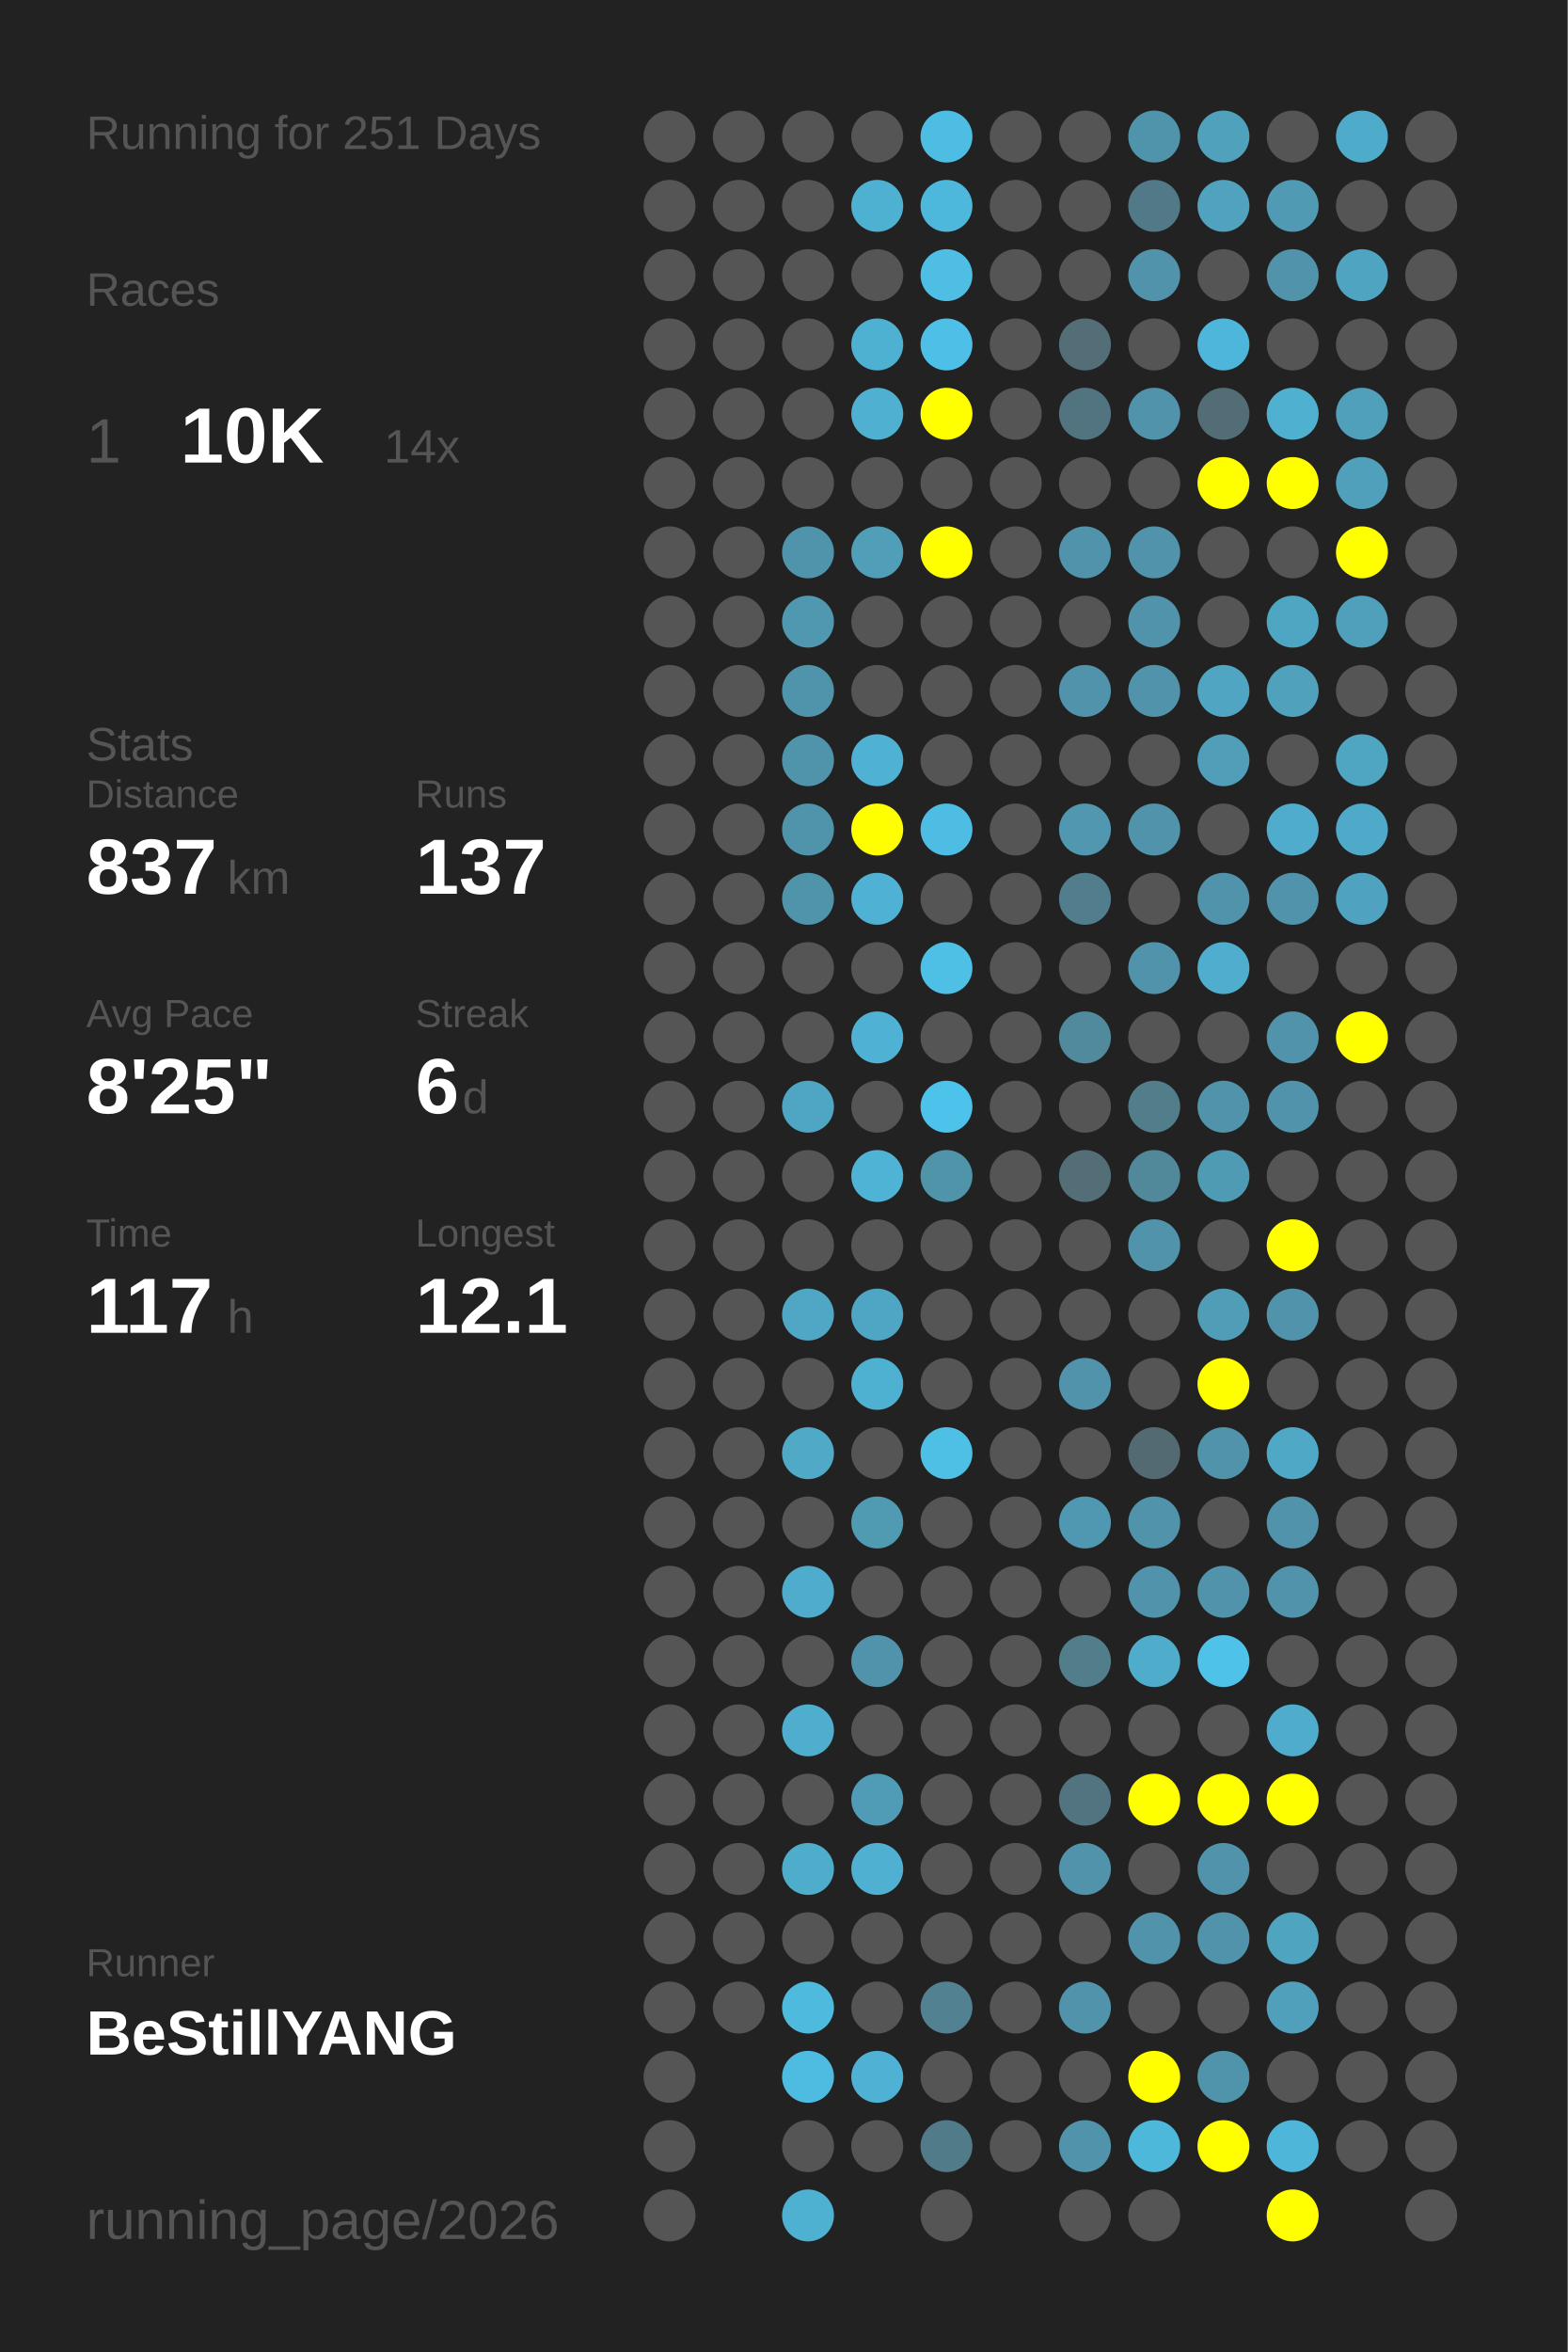
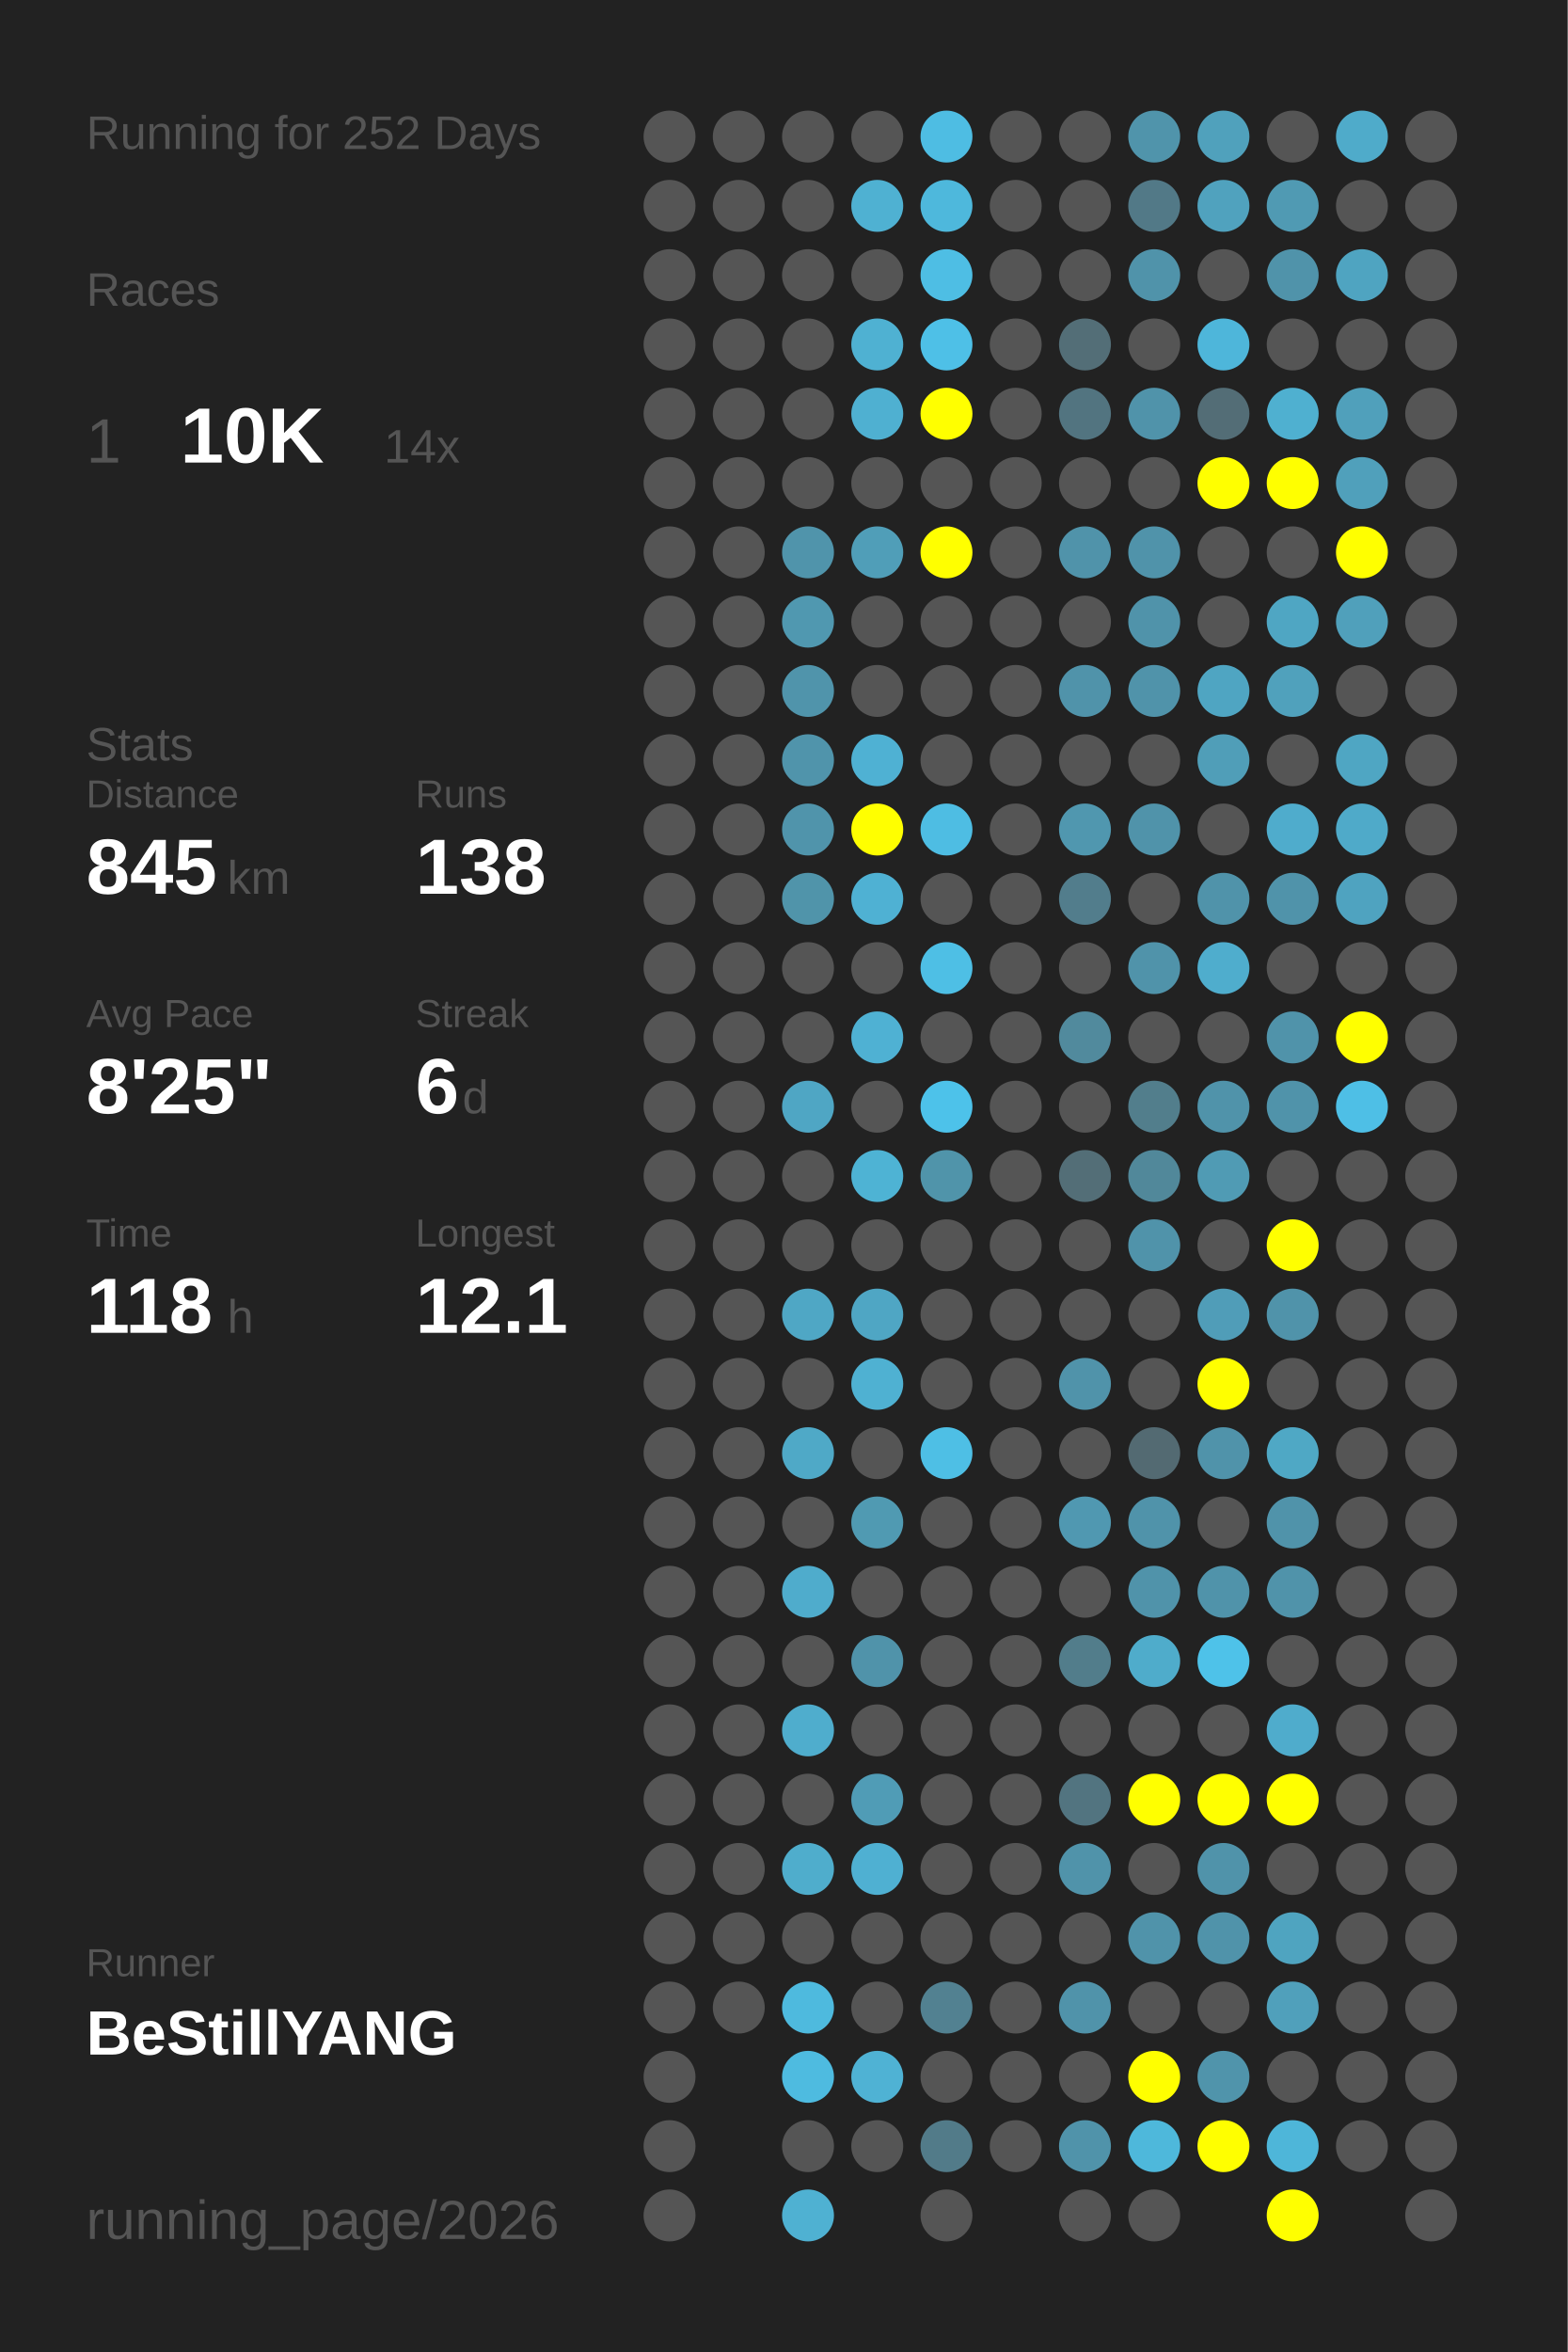
<svg xmlns="http://www.w3.org/2000/svg" baseProfile="full" height="300mm" version="1.1" viewBox="0,0,200,300" width="200mm">
  <defs />
  <rect fill="#222222" height="300" width="200" x="0" y="0" />
-   <text fill="#555555" style="font-size:6px; font-family:Arial;" x="11" y="19">Running for 251 Days</text>
+   <text fill="#555555" style="font-size:6px; font-family:Arial;" x="11" y="19">Running for 252 Days</text>
  <text fill="#555555" style="font-size:6px; font-family:Arial;" x="11" y="39">Races</text>
  <text fill="#555555" style="font-size:8px; font-family:Arial;" x="11" y="59">1</text>
  <text fill="#FFFFFF" style="font-size:10px; font-family:Arial; font-weight:bold;" x="23" y="59">10K</text>
  <text fill="#555555" style="font-size:6px; font-family:Arial;" x="49" y="59">14x</text>
  <text fill="#555555" style="font-size:6px; font-family:Arial;" x="11" y="97">Stats</text>
  <text fill="#555555" style="font-size:5px; font-family:Arial;" x="11" y="103">Distance</text>
-   <text fill="#FFFFFF" style="font-size:10px; font-family:Arial; font-weight:bold;" x="11" y="114">837</text>
+   <text fill="#FFFFFF" style="font-size:10px; font-family:Arial; font-weight:bold;" x="11" y="114">845</text>
  <text fill="#555555" style="font-size:6px; font-family:Arial;" x="29" y="114">km</text>
  <text fill="#555555" style="font-size:5px; font-family:Arial;" x="53" y="103">Runs</text>
-   <text fill="#FFFFFF" style="font-size:10px; font-family:Arial; font-weight:bold;" x="53" y="114">137</text>
+   <text fill="#FFFFFF" style="font-size:10px; font-family:Arial; font-weight:bold;" x="53" y="114">138</text>
  <text fill="#555555" style="font-size:5px; font-family:Arial;" x="11" y="131">Avg Pace</text>
  <text fill="#FFFFFF" style="font-size:10px; font-family:Arial; font-weight:bold;" x="11" y="142">8'25"</text>
  <text fill="#555555" style="font-size:5px; font-family:Arial;" x="53" y="131">Streak</text>
  <text fill="#FFFFFF" style="font-size:10px; font-family:Arial; font-weight:bold;" x="53" y="142">6</text>
  <text fill="#555555" style="font-size:6px; font-family:Arial;" x="59" y="142">d</text>
  <text fill="#555555" style="font-size:5px; font-family:Arial;" x="11" y="159">Time</text>
-   <text fill="#FFFFFF" style="font-size:10px; font-family:Arial; font-weight:bold;" x="11" y="170">117</text>
+   <text fill="#FFFFFF" style="font-size:10px; font-family:Arial; font-weight:bold;" x="11" y="170">118</text>
  <text fill="#555555" style="font-size:6px; font-family:Arial;" x="29" y="170">h</text>
  <text fill="#555555" style="font-size:5px; font-family:Arial;" x="53" y="159">Longest</text>
  <text fill="#FFFFFF" style="font-size:10px; font-family:Arial; font-weight:bold;" x="53" y="170">12.1</text>
  <text fill="#555555" style="font-size:5px; font-family:Arial;" x="11" y="252.065">Runner</text>
  <text fill="#FFFFFF" style="font-size:8px; font-family:Arial; font-weight:bold;" x="11" y="262.065">BeStillYANG</text>
  <text fill="#555555" style="font-size:7px; font-family:Arial;" x="11" y="285.581">running_page/2026</text>
  <circle cx="85.417" cy="17.419" fill="#555555" r="3.312" />
  <circle cx="85.417" cy="26.258" fill="#555555" r="3.312" />
  <circle cx="85.417" cy="35.097" fill="#555555" r="3.312" />
  <circle cx="85.417" cy="43.935" fill="#555555" r="3.312" />
  <circle cx="85.417" cy="52.774" fill="#555555" r="3.312" />
  <circle cx="85.417" cy="61.613" fill="#555555" r="3.312" />
  <circle cx="85.417" cy="70.452" fill="#555555" r="3.312" />
  <circle cx="85.417" cy="79.29" fill="#555555" r="3.312" />
  <circle cx="85.417" cy="88.129" fill="#555555" r="3.312" />
  <circle cx="85.417" cy="96.968" fill="#555555" r="3.312" />
  <circle cx="85.417" cy="105.806" fill="#555555" r="3.312" />
  <circle cx="85.417" cy="114.645" fill="#555555" r="3.312" />
  <circle cx="85.417" cy="123.484" fill="#555555" r="3.312" />
  <circle cx="85.417" cy="132.323" fill="#555555" r="3.312" />
  <circle cx="85.417" cy="141.161" fill="#555555" r="3.312" />
  <circle cx="85.417" cy="150" fill="#555555" r="3.312" />
  <circle cx="85.417" cy="158.839" fill="#555555" r="3.312" />
  <circle cx="85.417" cy="167.677" fill="#555555" r="3.312" />
  <circle cx="85.417" cy="176.516" fill="#555555" r="3.312" />
  <circle cx="85.417" cy="185.355" fill="#555555" r="3.312" />
  <circle cx="85.417" cy="194.194" fill="#555555" r="3.312" />
  <circle cx="85.417" cy="203.032" fill="#555555" r="3.312" />
  <circle cx="85.417" cy="211.871" fill="#555555" r="3.312" />
  <circle cx="85.417" cy="220.71" fill="#555555" r="3.312" />
  <circle cx="85.417" cy="229.548" fill="#555555" r="3.312" />
  <circle cx="85.417" cy="238.387" fill="#555555" r="3.312" />
  <circle cx="85.417" cy="247.226" fill="#555555" r="3.312" />
  <circle cx="85.417" cy="256.065" fill="#555555" r="3.312" />
  <circle cx="85.417" cy="264.903" fill="#555555" r="3.312" />
  <circle cx="85.417" cy="273.742" fill="#555555" r="3.312" />
  <circle cx="85.417" cy="282.581" fill="#555555" r="3.312" />
  <circle cx="94.25" cy="17.419" fill="#555555" r="3.312" />
  <circle cx="94.25" cy="26.258" fill="#555555" r="3.312" />
  <circle cx="94.25" cy="35.097" fill="#555555" r="3.312" />
  <circle cx="94.25" cy="43.935" fill="#555555" r="3.312" />
  <circle cx="94.25" cy="52.774" fill="#555555" r="3.312" />
  <circle cx="94.25" cy="61.613" fill="#555555" r="3.312" />
  <circle cx="94.25" cy="70.452" fill="#555555" r="3.312" />
  <circle cx="94.25" cy="79.29" fill="#555555" r="3.312" />
  <circle cx="94.25" cy="88.129" fill="#555555" r="3.312" />
  <circle cx="94.25" cy="96.968" fill="#555555" r="3.312" />
  <circle cx="94.25" cy="105.806" fill="#555555" r="3.312" />
  <circle cx="94.25" cy="114.645" fill="#555555" r="3.312" />
  <circle cx="94.25" cy="123.484" fill="#555555" r="3.312" />
  <circle cx="94.25" cy="132.323" fill="#555555" r="3.312" />
  <circle cx="94.25" cy="141.161" fill="#555555" r="3.312" />
  <circle cx="94.25" cy="150" fill="#555555" r="3.312" />
  <circle cx="94.25" cy="158.839" fill="#555555" r="3.312" />
  <circle cx="94.25" cy="167.677" fill="#555555" r="3.312" />
  <circle cx="94.25" cy="176.516" fill="#555555" r="3.312" />
  <circle cx="94.25" cy="185.355" fill="#555555" r="3.312" />
  <circle cx="94.25" cy="194.194" fill="#555555" r="3.312" />
  <circle cx="94.25" cy="203.032" fill="#555555" r="3.312" />
  <circle cx="94.25" cy="211.871" fill="#555555" r="3.312" />
  <circle cx="94.25" cy="220.71" fill="#555555" r="3.312" />
  <circle cx="94.25" cy="229.548" fill="#555555" r="3.312" />
  <circle cx="94.25" cy="238.387" fill="#555555" r="3.312" />
  <circle cx="94.25" cy="247.226" fill="#555555" r="3.312" />
  <circle cx="94.25" cy="256.065" fill="#555555" r="3.312" />
  <circle cx="103.083" cy="17.419" fill="#555555" r="3.312" />
  <circle cx="103.083" cy="26.258" fill="#555555" r="3.312" />
  <circle cx="103.083" cy="35.097" fill="#555555" r="3.312" />
  <circle cx="103.083" cy="43.935" fill="#555555" r="3.312" />
  <circle cx="103.083" cy="52.774" fill="#555555" r="3.312" />
  <circle cx="103.083" cy="61.613" fill="#555555" r="3.312" />
  <circle cx="103.083" cy="70.452" fill="#5094ab" r="3.312" />
  <circle cx="103.083" cy="79.29" fill="#5098b0" r="3.312" />
  <circle cx="103.083" cy="88.129" fill="#5094ab" r="3.312" />
  <circle cx="103.083" cy="96.968" fill="#5094ab" r="3.312" />
  <circle cx="103.083" cy="105.806" fill="#5094ab" r="3.312" />
  <circle cx="103.083" cy="114.645" fill="#5094aa" r="3.312" />
  <circle cx="103.083" cy="123.484" fill="#555555" r="3.312" />
  <circle cx="103.083" cy="132.323" fill="#555555" r="3.312" />
  <circle cx="103.083" cy="141.161" fill="#4fa6c4" r="3.312" />
  <circle cx="103.083" cy="150" fill="#555555" r="3.312" />
  <circle cx="103.083" cy="158.839" fill="#555555" r="3.312" />
  <circle cx="103.083" cy="167.677" fill="#4fa7c5" r="3.312" />
  <circle cx="103.083" cy="176.516" fill="#555555" r="3.312" />
  <circle cx="103.083" cy="185.355" fill="#4fa9c7" r="3.312" />
  <circle cx="103.083" cy="194.194" fill="#555555" r="3.312" />
  <circle cx="103.083" cy="203.032" fill="#4faccc" r="3.312" />
  <circle cx="103.083" cy="211.871" fill="#555555" r="3.312" />
  <circle cx="103.083" cy="220.71" fill="#4fadcd" r="3.312" />
  <circle cx="103.083" cy="229.548" fill="#555555" r="3.312" />
  <circle cx="103.083" cy="238.387" fill="#4fadcc" r="3.312" />
  <circle cx="103.083" cy="247.226" fill="#555555" r="3.312" />
  <circle cx="103.083" cy="256.065" fill="#4ebade" r="3.312" />
  <circle cx="103.083" cy="264.903" fill="#4ebbe0" r="3.312" />
  <circle cx="103.083" cy="273.742" fill="#555555" r="3.312" />
  <circle cx="103.083" cy="282.581" fill="#4fb1d2" r="3.312" />
  <circle cx="111.917" cy="17.419" fill="#555555" r="3.312" />
  <circle cx="111.917" cy="26.258" fill="#4fb1d2" r="3.312" />
  <circle cx="111.917" cy="35.097" fill="#555555" r="3.312" />
  <circle cx="111.917" cy="43.935" fill="#4fb1d2" r="3.312" />
  <circle cx="111.917" cy="52.774" fill="#4fb0d1" r="3.312" />
  <circle cx="111.917" cy="61.613" fill="#555555" r="3.312" />
  <circle cx="111.917" cy="70.452" fill="#509eb8" r="3.312" />
  <circle cx="111.917" cy="79.29" fill="#555555" r="3.312" />
  <circle cx="111.917" cy="88.129" fill="#555555" r="3.312" />
  <circle cx="111.917" cy="96.968" fill="#4fb1d3" r="3.312" />
  <circle cx="111.917" cy="105.806" fill="#FFFF00" r="3.312" />
  <circle cx="111.917" cy="114.645" fill="#4fb1d3" r="3.312" />
  <circle cx="111.917" cy="123.484" fill="#555555" r="3.312" />
  <circle cx="111.917" cy="132.323" fill="#4fb1d3" r="3.312" />
  <circle cx="111.917" cy="141.161" fill="#555555" r="3.312" />
  <circle cx="111.917" cy="150" fill="#4eb3d4" r="3.312" />
  <circle cx="111.917" cy="158.839" fill="#555555" r="3.312" />
  <circle cx="111.917" cy="167.677" fill="#4fa6c4" r="3.312" />
  <circle cx="111.917" cy="176.516" fill="#4fb1d2" r="3.312" />
  <circle cx="111.917" cy="185.355" fill="#555555" r="3.312" />
  <circle cx="111.917" cy="194.194" fill="#509ab2" r="3.312" />
  <circle cx="111.917" cy="203.032" fill="#555555" r="3.312" />
  <circle cx="111.917" cy="211.871" fill="#5093aa" r="3.312" />
  <circle cx="111.917" cy="220.71" fill="#555555" r="3.312" />
  <circle cx="111.917" cy="229.548" fill="#509cb6" r="3.312" />
  <circle cx="111.917" cy="238.387" fill="#4fb0d2" r="3.312" />
  <circle cx="111.917" cy="247.226" fill="#555555" r="3.312" />
  <circle cx="111.917" cy="256.065" fill="#555555" r="3.312" />
  <circle cx="111.917" cy="264.903" fill="#4fb2d4" r="3.312" />
  <circle cx="111.917" cy="273.742" fill="#555555" r="3.312" />
  <circle cx="120.75" cy="17.419" fill="#4ebde3" r="3.312" />
  <circle cx="120.75" cy="26.258" fill="#4eb8dc" r="3.312" />
  <circle cx="120.75" cy="35.097" fill="#4ebee4" r="3.312" />
  <circle cx="120.75" cy="43.935" fill="#4ec0e7" r="3.312" />
  <circle cx="120.75" cy="52.774" fill="#FFFF00" r="3.312" />
  <circle cx="120.75" cy="61.613" fill="#555555" r="3.312" />
  <circle cx="120.75" cy="70.452" fill="#FFFF00" r="3.312" />
  <circle cx="120.75" cy="79.29" fill="#555555" r="3.312" />
  <circle cx="120.75" cy="88.129" fill="#555555" r="3.312" />
  <circle cx="120.75" cy="96.968" fill="#555555" r="3.312" />
  <circle cx="120.75" cy="105.806" fill="#4ebde3" r="3.312" />
  <circle cx="120.75" cy="114.645" fill="#555555" r="3.312" />
  <circle cx="120.75" cy="123.484" fill="#4ebfe5" r="3.312" />
  <circle cx="120.75" cy="132.323" fill="#555555" r="3.312" />
  <circle cx="120.75" cy="141.161" fill="#4dc2ea" r="3.312" />
  <circle cx="120.75" cy="150" fill="#5094aa" r="3.312" />
  <circle cx="120.75" cy="158.839" fill="#555555" r="3.312" />
  <circle cx="120.75" cy="167.677" fill="#555555" r="3.312" />
  <circle cx="120.75" cy="176.516" fill="#555555" r="3.312" />
  <circle cx="120.75" cy="185.355" fill="#4ebfe5" r="3.312" />
  <circle cx="120.75" cy="194.194" fill="#555555" r="3.312" />
  <circle cx="120.75" cy="203.032" fill="#555555" r="3.312" />
  <circle cx="120.75" cy="211.871" fill="#555555" r="3.312" />
  <circle cx="120.75" cy="220.71" fill="#555555" r="3.312" />
  <circle cx="120.75" cy="229.548" fill="#555555" r="3.312" />
  <circle cx="120.75" cy="238.387" fill="#555555" r="3.312" />
  <circle cx="120.75" cy="247.226" fill="#555555" r="3.312" />
  <circle cx="120.75" cy="256.065" fill="#528191" r="3.312" />
  <circle cx="120.75" cy="264.903" fill="#555555" r="3.312" />
  <circle cx="120.75" cy="273.742" fill="#527b89" r="3.312" />
  <circle cx="120.75" cy="282.581" fill="#555555" r="3.312" />
  <circle cx="129.583" cy="17.419" fill="#555555" r="3.312" />
  <circle cx="129.583" cy="26.258" fill="#555555" r="3.312" />
  <circle cx="129.583" cy="35.097" fill="#555555" r="3.312" />
  <circle cx="129.583" cy="43.935" fill="#555555" r="3.312" />
  <circle cx="129.583" cy="52.774" fill="#555555" r="3.312" />
  <circle cx="129.583" cy="61.613" fill="#555555" r="3.312" />
  <circle cx="129.583" cy="70.452" fill="#555555" r="3.312" />
  <circle cx="129.583" cy="79.29" fill="#555555" r="3.312" />
  <circle cx="129.583" cy="88.129" fill="#555555" r="3.312" />
  <circle cx="129.583" cy="96.968" fill="#555555" r="3.312" />
  <circle cx="129.583" cy="105.806" fill="#555555" r="3.312" />
  <circle cx="129.583" cy="114.645" fill="#555555" r="3.312" />
  <circle cx="129.583" cy="123.484" fill="#555555" r="3.312" />
  <circle cx="129.583" cy="132.323" fill="#555555" r="3.312" />
  <circle cx="129.583" cy="141.161" fill="#555555" r="3.312" />
  <circle cx="129.583" cy="150" fill="#555555" r="3.312" />
  <circle cx="129.583" cy="158.839" fill="#555555" r="3.312" />
  <circle cx="129.583" cy="167.677" fill="#555555" r="3.312" />
  <circle cx="129.583" cy="176.516" fill="#555555" r="3.312" />
  <circle cx="129.583" cy="185.355" fill="#555555" r="3.312" />
  <circle cx="129.583" cy="194.194" fill="#555555" r="3.312" />
  <circle cx="129.583" cy="203.032" fill="#555555" r="3.312" />
  <circle cx="129.583" cy="211.871" fill="#555555" r="3.312" />
  <circle cx="129.583" cy="220.71" fill="#555555" r="3.312" />
  <circle cx="129.583" cy="229.548" fill="#555555" r="3.312" />
  <circle cx="129.583" cy="238.387" fill="#555555" r="3.312" />
  <circle cx="129.583" cy="247.226" fill="#555555" r="3.312" />
  <circle cx="129.583" cy="256.065" fill="#555555" r="3.312" />
  <circle cx="129.583" cy="264.903" fill="#555555" r="3.312" />
  <circle cx="129.583" cy="273.742" fill="#555555" r="3.312" />
  <circle cx="138.417" cy="17.419" fill="#555555" r="3.312" />
  <circle cx="138.417" cy="26.258" fill="#555555" r="3.312" />
  <circle cx="138.417" cy="35.097" fill="#555555" r="3.312" />
  <circle cx="138.417" cy="43.935" fill="#536e77" r="3.312" />
  <circle cx="138.417" cy="52.774" fill="#527480" r="3.312" />
  <circle cx="138.417" cy="61.613" fill="#555555" r="3.312" />
  <circle cx="138.417" cy="70.452" fill="#5093aa" r="3.312" />
  <circle cx="138.417" cy="79.29" fill="#555555" r="3.312" />
  <circle cx="138.417" cy="88.129" fill="#5093aa" r="3.312" />
  <circle cx="138.417" cy="96.968" fill="#555555" r="3.312" />
  <circle cx="138.417" cy="105.806" fill="#5097af" r="3.312" />
  <circle cx="138.417" cy="114.645" fill="#527d8c" r="3.312" />
  <circle cx="138.417" cy="123.484" fill="#555555" r="3.312" />
  <circle cx="138.417" cy="132.323" fill="#518a9d" r="3.312" />
  <circle cx="138.417" cy="141.161" fill="#555555" r="3.312" />
  <circle cx="138.417" cy="150" fill="#536e77" r="3.312" />
  <circle cx="138.417" cy="158.839" fill="#555555" r="3.312" />
  <circle cx="138.417" cy="167.677" fill="#555555" r="3.312" />
  <circle cx="138.417" cy="176.516" fill="#5093aa" r="3.312" />
  <circle cx="138.417" cy="185.355" fill="#555555" r="3.312" />
  <circle cx="138.417" cy="194.194" fill="#5098b1" r="3.312" />
  <circle cx="138.417" cy="203.032" fill="#555555" r="3.312" />
  <circle cx="138.417" cy="211.871" fill="#527d8b" r="3.312" />
  <circle cx="138.417" cy="220.71" fill="#555555" r="3.312" />
  <circle cx="138.417" cy="229.548" fill="#527480" r="3.312" />
  <circle cx="138.417" cy="238.387" fill="#5093aa" r="3.312" />
  <circle cx="138.417" cy="247.226" fill="#555555" r="3.312" />
  <circle cx="138.417" cy="256.065" fill="#5093aa" r="3.312" />
  <circle cx="138.417" cy="264.903" fill="#555555" r="3.312" />
  <circle cx="138.417" cy="273.742" fill="#5093aa" r="3.312" />
  <circle cx="138.417" cy="282.581" fill="#555555" r="3.312" />
  <circle cx="147.25" cy="17.419" fill="#5094ab" r="3.312" />
  <circle cx="147.25" cy="26.258" fill="#527987" r="3.312" />
  <circle cx="147.25" cy="35.097" fill="#5093aa" r="3.312" />
  <circle cx="147.25" cy="43.935" fill="#555555" r="3.312" />
  <circle cx="147.25" cy="52.774" fill="#5093aa" r="3.312" />
  <circle cx="147.25" cy="61.613" fill="#555555" r="3.312" />
  <circle cx="147.25" cy="70.452" fill="#5093aa" r="3.312" />
  <circle cx="147.25" cy="79.29" fill="#5093aa" r="3.312" />
  <circle cx="147.25" cy="88.129" fill="#5093aa" r="3.312" />
  <circle cx="147.25" cy="96.968" fill="#555555" r="3.312" />
  <circle cx="147.25" cy="105.806" fill="#5093aa" r="3.312" />
  <circle cx="147.25" cy="114.645" fill="#555555" r="3.312" />
  <circle cx="147.25" cy="123.484" fill="#5093aa" r="3.312" />
  <circle cx="147.25" cy="132.323" fill="#555555" r="3.312" />
  <circle cx="147.25" cy="141.161" fill="#527e8c" r="3.312" />
  <circle cx="147.25" cy="150" fill="#51889a" r="3.312" />
  <circle cx="147.25" cy="158.839" fill="#5093aa" r="3.312" />
  <circle cx="147.25" cy="167.677" fill="#555555" r="3.312" />
  <circle cx="147.25" cy="176.516" fill="#555555" r="3.312" />
  <circle cx="147.25" cy="185.355" fill="#536a72" r="3.312" />
  <circle cx="147.25" cy="194.194" fill="#5093aa" r="3.312" />
  <circle cx="147.25" cy="203.032" fill="#5093aa" r="3.312" />
  <circle cx="147.25" cy="211.871" fill="#4faccb" r="3.312" />
  <circle cx="147.25" cy="220.71" fill="#555555" r="3.312" />
  <circle cx="147.25" cy="229.548" fill="#FFFF00" r="3.312" />
  <circle cx="147.25" cy="238.387" fill="#555555" r="3.312" />
  <circle cx="147.25" cy="247.226" fill="#5093aa" r="3.312" />
  <circle cx="147.25" cy="256.065" fill="#555555" r="3.312" />
  <circle cx="147.25" cy="264.903" fill="#FFFF00" r="3.312" />
  <circle cx="147.25" cy="273.742" fill="#4eb8db" r="3.312" />
  <circle cx="147.25" cy="282.581" fill="#555555" r="3.312" />
  <circle cx="156.083" cy="17.419" fill="#50a1bc" r="3.312" />
  <circle cx="156.083" cy="26.258" fill="#50a2be" r="3.312" />
  <circle cx="156.083" cy="35.097" fill="#555555" r="3.312" />
  <circle cx="156.083" cy="43.935" fill="#4eb6da" r="3.312" />
  <circle cx="156.083" cy="52.774" fill="#536d76" r="3.312" />
  <circle cx="156.083" cy="61.613" fill="#FFFF00" r="3.312" />
  <circle cx="156.083" cy="70.452" fill="#555555" r="3.312" />
  <circle cx="156.083" cy="79.29" fill="#555555" r="3.312" />
  <circle cx="156.083" cy="88.129" fill="#4fa5c2" r="3.312" />
  <circle cx="156.083" cy="96.968" fill="#509eb8" r="3.312" />
  <circle cx="156.083" cy="105.806" fill="#555555" r="3.312" />
  <circle cx="156.083" cy="114.645" fill="#5093aa" r="3.312" />
  <circle cx="156.083" cy="123.484" fill="#4fadcd" r="3.312" />
  <circle cx="156.083" cy="132.323" fill="#555555" r="3.312" />
  <circle cx="156.083" cy="141.161" fill="#5093aa" r="3.312" />
  <circle cx="156.083" cy="150" fill="#509bb4" r="3.312" />
  <circle cx="156.083" cy="158.839" fill="#555555" r="3.312" />
  <circle cx="156.083" cy="167.677" fill="#509db8" r="3.312" />
  <circle cx="156.083" cy="176.516" fill="#FFFF00" r="3.312" />
  <circle cx="156.083" cy="185.355" fill="#5093aa" r="3.312" />
  <circle cx="156.083" cy="194.194" fill="#555555" r="3.312" />
  <circle cx="156.083" cy="203.032" fill="#5093aa" r="3.312" />
  <circle cx="156.083" cy="211.871" fill="#4ec2e9" r="3.312" />
  <circle cx="156.083" cy="220.71" fill="#555555" r="3.312" />
  <circle cx="156.083" cy="229.548" fill="#FFFF00" r="3.312" />
  <circle cx="156.083" cy="238.387" fill="#5093aa" r="3.312" />
  <circle cx="156.083" cy="247.226" fill="#5093aa" r="3.312" />
  <circle cx="156.083" cy="256.065" fill="#555555" r="3.312" />
  <circle cx="156.083" cy="264.903" fill="#5094ab" r="3.312" />
  <circle cx="156.083" cy="273.742" fill="#FFFF00" r="3.312" />
  <circle cx="164.917" cy="17.419" fill="#555555" r="3.312" />
  <circle cx="164.917" cy="26.258" fill="#509ab3" r="3.312" />
  <circle cx="164.917" cy="35.097" fill="#5093aa" r="3.312" />
  <circle cx="164.917" cy="43.935" fill="#555555" r="3.312" />
  <circle cx="164.917" cy="52.774" fill="#4fb0d0" r="3.312" />
  <circle cx="164.917" cy="61.613" fill="#FFFF00" r="3.312" />
  <circle cx="164.917" cy="70.452" fill="#555555" r="3.312" />
  <circle cx="164.917" cy="79.29" fill="#4fa6c3" r="3.312" />
  <circle cx="164.917" cy="88.129" fill="#50a1bc" r="3.312" />
  <circle cx="164.917" cy="96.968" fill="#555555" r="3.312" />
  <circle cx="164.917" cy="105.806" fill="#4faccc" r="3.312" />
  <circle cx="164.917" cy="114.645" fill="#5093aa" r="3.312" />
  <circle cx="164.917" cy="123.484" fill="#555555" r="3.312" />
  <circle cx="164.917" cy="132.323" fill="#5093aa" r="3.312" />
  <circle cx="164.917" cy="141.161" fill="#5093aa" r="3.312" />
  <circle cx="164.917" cy="150" fill="#555555" r="3.312" />
  <circle cx="164.917" cy="158.839" fill="#FFFF00" r="3.312" />
  <circle cx="164.917" cy="167.677" fill="#5093aa" r="3.312" />
  <circle cx="164.917" cy="176.516" fill="#555555" r="3.312" />
  <circle cx="164.917" cy="185.355" fill="#4fa8c5" r="3.312" />
  <circle cx="164.917" cy="194.194" fill="#5093aa" r="3.312" />
  <circle cx="164.917" cy="203.032" fill="#5093aa" r="3.312" />
  <circle cx="164.917" cy="211.871" fill="#555555" r="3.312" />
  <circle cx="164.917" cy="220.71" fill="#4faccc" r="3.312" />
  <circle cx="164.917" cy="229.548" fill="#FFFF00" r="3.312" />
  <circle cx="164.917" cy="238.387" fill="#555555" r="3.312" />
  <circle cx="164.917" cy="247.226" fill="#4fa4c0" r="3.312" />
  <circle cx="164.917" cy="256.065" fill="#50a0bb" r="3.312" />
  <circle cx="164.917" cy="264.903" fill="#555555" r="3.312" />
  <circle cx="164.917" cy="273.742" fill="#4eb6d9" r="3.312" />
  <circle cx="164.917" cy="282.581" fill="#FFFF00" r="3.312" />
  <circle cx="173.75" cy="17.419" fill="#4fabca" r="3.312" />
  <circle cx="173.75" cy="26.258" fill="#555555" r="3.312" />
  <circle cx="173.75" cy="35.097" fill="#4fa4c1" r="3.312" />
  <circle cx="173.75" cy="43.935" fill="#555555" r="3.312" />
  <circle cx="173.75" cy="52.774" fill="#50a0bb" r="3.312" />
  <circle cx="173.75" cy="61.613" fill="#50a0bb" r="3.312" />
  <circle cx="173.75" cy="70.452" fill="#FFFF00" r="3.312" />
  <circle cx="173.75" cy="79.29" fill="#50a0bb" r="3.312" />
  <circle cx="173.75" cy="88.129" fill="#555555" r="3.312" />
  <circle cx="173.75" cy="96.968" fill="#4fa6c3" r="3.312" />
  <circle cx="173.75" cy="105.806" fill="#4faac9" r="3.312" />
  <circle cx="173.75" cy="114.645" fill="#4fa3c0" r="3.312" />
  <circle cx="173.75" cy="123.484" fill="#555555" r="3.312" />
  <circle cx="173.75" cy="132.323" fill="#FFFF00" r="3.312" />
-   <circle cx="173.75" cy="141.161" fill="#555555" r="3.312" />
+   <circle cx="173.75" cy="141.161" fill="#4ebfe6" r="3.312" />
  <circle cx="173.75" cy="150" fill="#555555" r="3.312" />
  <circle cx="173.75" cy="158.839" fill="#555555" r="3.312" />
  <circle cx="173.75" cy="167.677" fill="#555555" r="3.312" />
  <circle cx="173.75" cy="176.516" fill="#555555" r="3.312" />
  <circle cx="173.75" cy="185.355" fill="#555555" r="3.312" />
  <circle cx="173.75" cy="194.194" fill="#555555" r="3.312" />
  <circle cx="173.75" cy="203.032" fill="#555555" r="3.312" />
  <circle cx="173.75" cy="211.871" fill="#555555" r="3.312" />
  <circle cx="173.75" cy="220.71" fill="#555555" r="3.312" />
  <circle cx="173.75" cy="229.548" fill="#555555" r="3.312" />
  <circle cx="173.75" cy="238.387" fill="#555555" r="3.312" />
  <circle cx="173.75" cy="247.226" fill="#555555" r="3.312" />
  <circle cx="173.75" cy="256.065" fill="#555555" r="3.312" />
  <circle cx="173.75" cy="264.903" fill="#555555" r="3.312" />
  <circle cx="173.75" cy="273.742" fill="#555555" r="3.312" />
  <circle cx="182.583" cy="17.419" fill="#555555" r="3.312" />
  <circle cx="182.583" cy="26.258" fill="#555555" r="3.312" />
  <circle cx="182.583" cy="35.097" fill="#555555" r="3.312" />
  <circle cx="182.583" cy="43.935" fill="#555555" r="3.312" />
  <circle cx="182.583" cy="52.774" fill="#555555" r="3.312" />
  <circle cx="182.583" cy="61.613" fill="#555555" r="3.312" />
  <circle cx="182.583" cy="70.452" fill="#555555" r="3.312" />
  <circle cx="182.583" cy="79.29" fill="#555555" r="3.312" />
  <circle cx="182.583" cy="88.129" fill="#555555" r="3.312" />
  <circle cx="182.583" cy="96.968" fill="#555555" r="3.312" />
  <circle cx="182.583" cy="105.806" fill="#555555" r="3.312" />
  <circle cx="182.583" cy="114.645" fill="#555555" r="3.312" />
  <circle cx="182.583" cy="123.484" fill="#555555" r="3.312" />
  <circle cx="182.583" cy="132.323" fill="#555555" r="3.312" />
  <circle cx="182.583" cy="141.161" fill="#555555" r="3.312" />
  <circle cx="182.583" cy="150" fill="#555555" r="3.312" />
  <circle cx="182.583" cy="158.839" fill="#555555" r="3.312" />
  <circle cx="182.583" cy="167.677" fill="#555555" r="3.312" />
  <circle cx="182.583" cy="176.516" fill="#555555" r="3.312" />
  <circle cx="182.583" cy="185.355" fill="#555555" r="3.312" />
  <circle cx="182.583" cy="194.194" fill="#555555" r="3.312" />
  <circle cx="182.583" cy="203.032" fill="#555555" r="3.312" />
  <circle cx="182.583" cy="211.871" fill="#555555" r="3.312" />
  <circle cx="182.583" cy="220.71" fill="#555555" r="3.312" />
  <circle cx="182.583" cy="229.548" fill="#555555" r="3.312" />
  <circle cx="182.583" cy="238.387" fill="#555555" r="3.312" />
  <circle cx="182.583" cy="247.226" fill="#555555" r="3.312" />
  <circle cx="182.583" cy="256.065" fill="#555555" r="3.312" />
  <circle cx="182.583" cy="264.903" fill="#555555" r="3.312" />
  <circle cx="182.583" cy="273.742" fill="#555555" r="3.312" />
  <circle cx="182.583" cy="282.581" fill="#555555" r="3.312" />
</svg>
